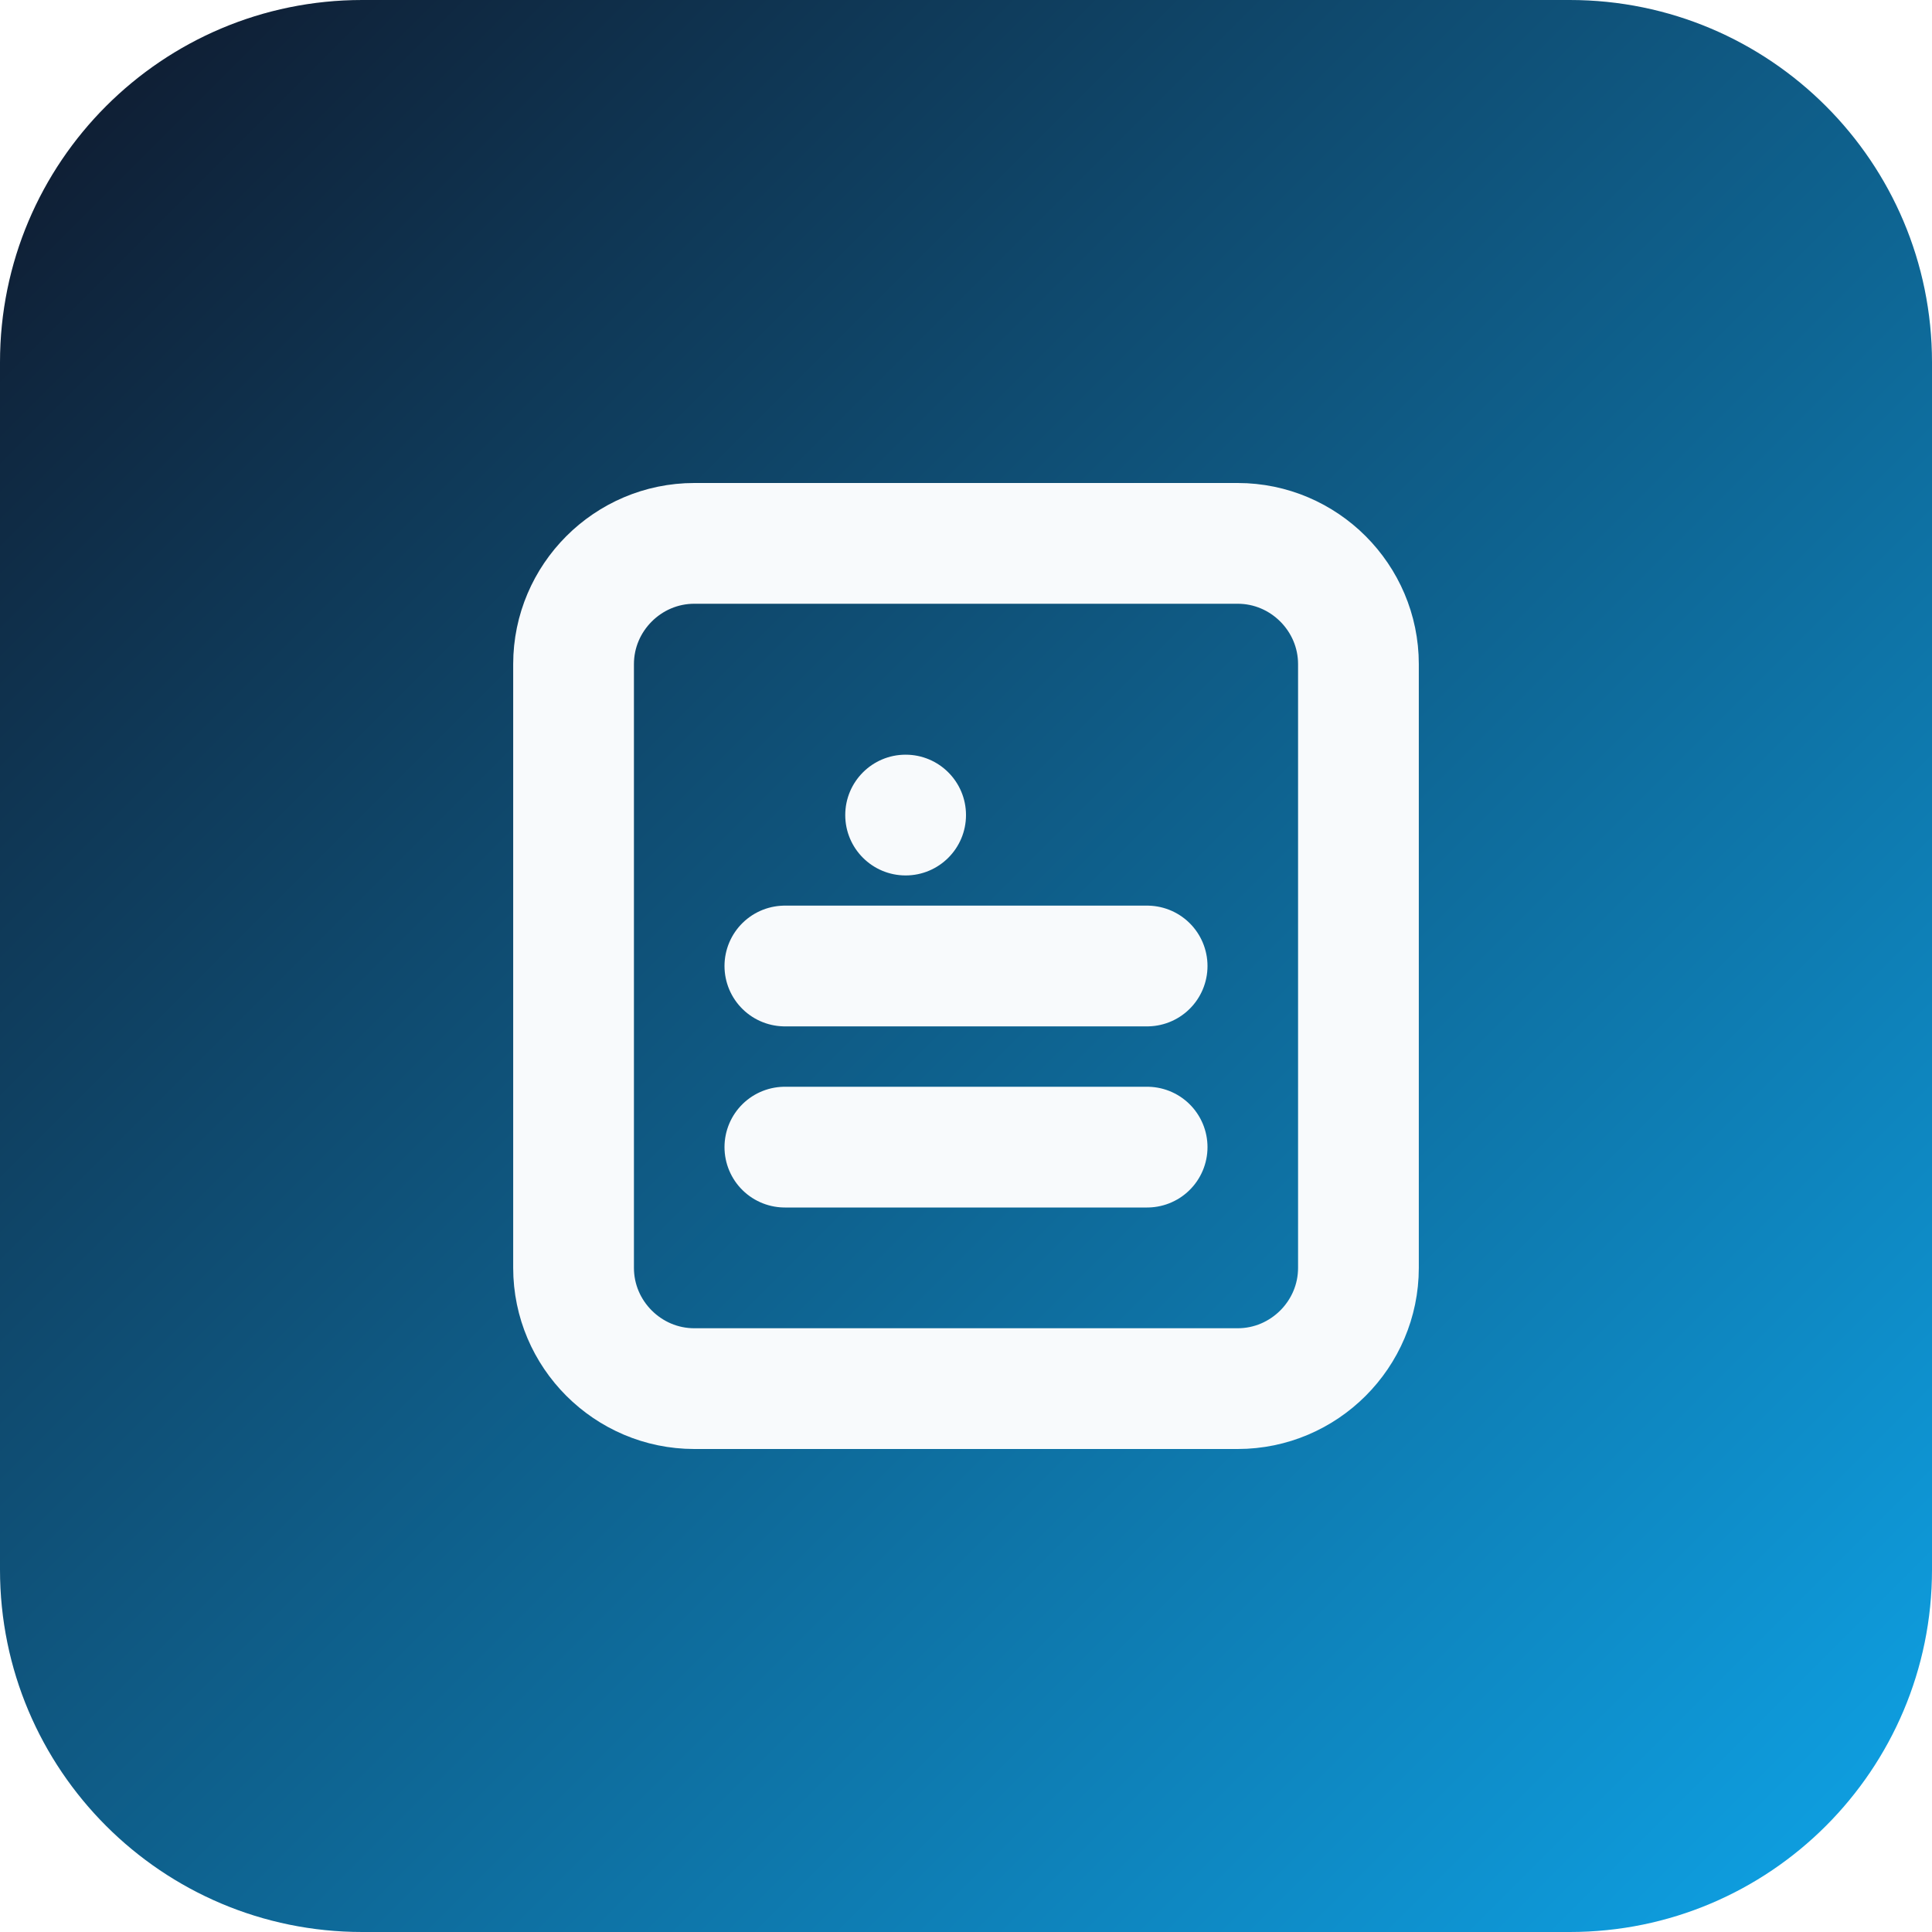
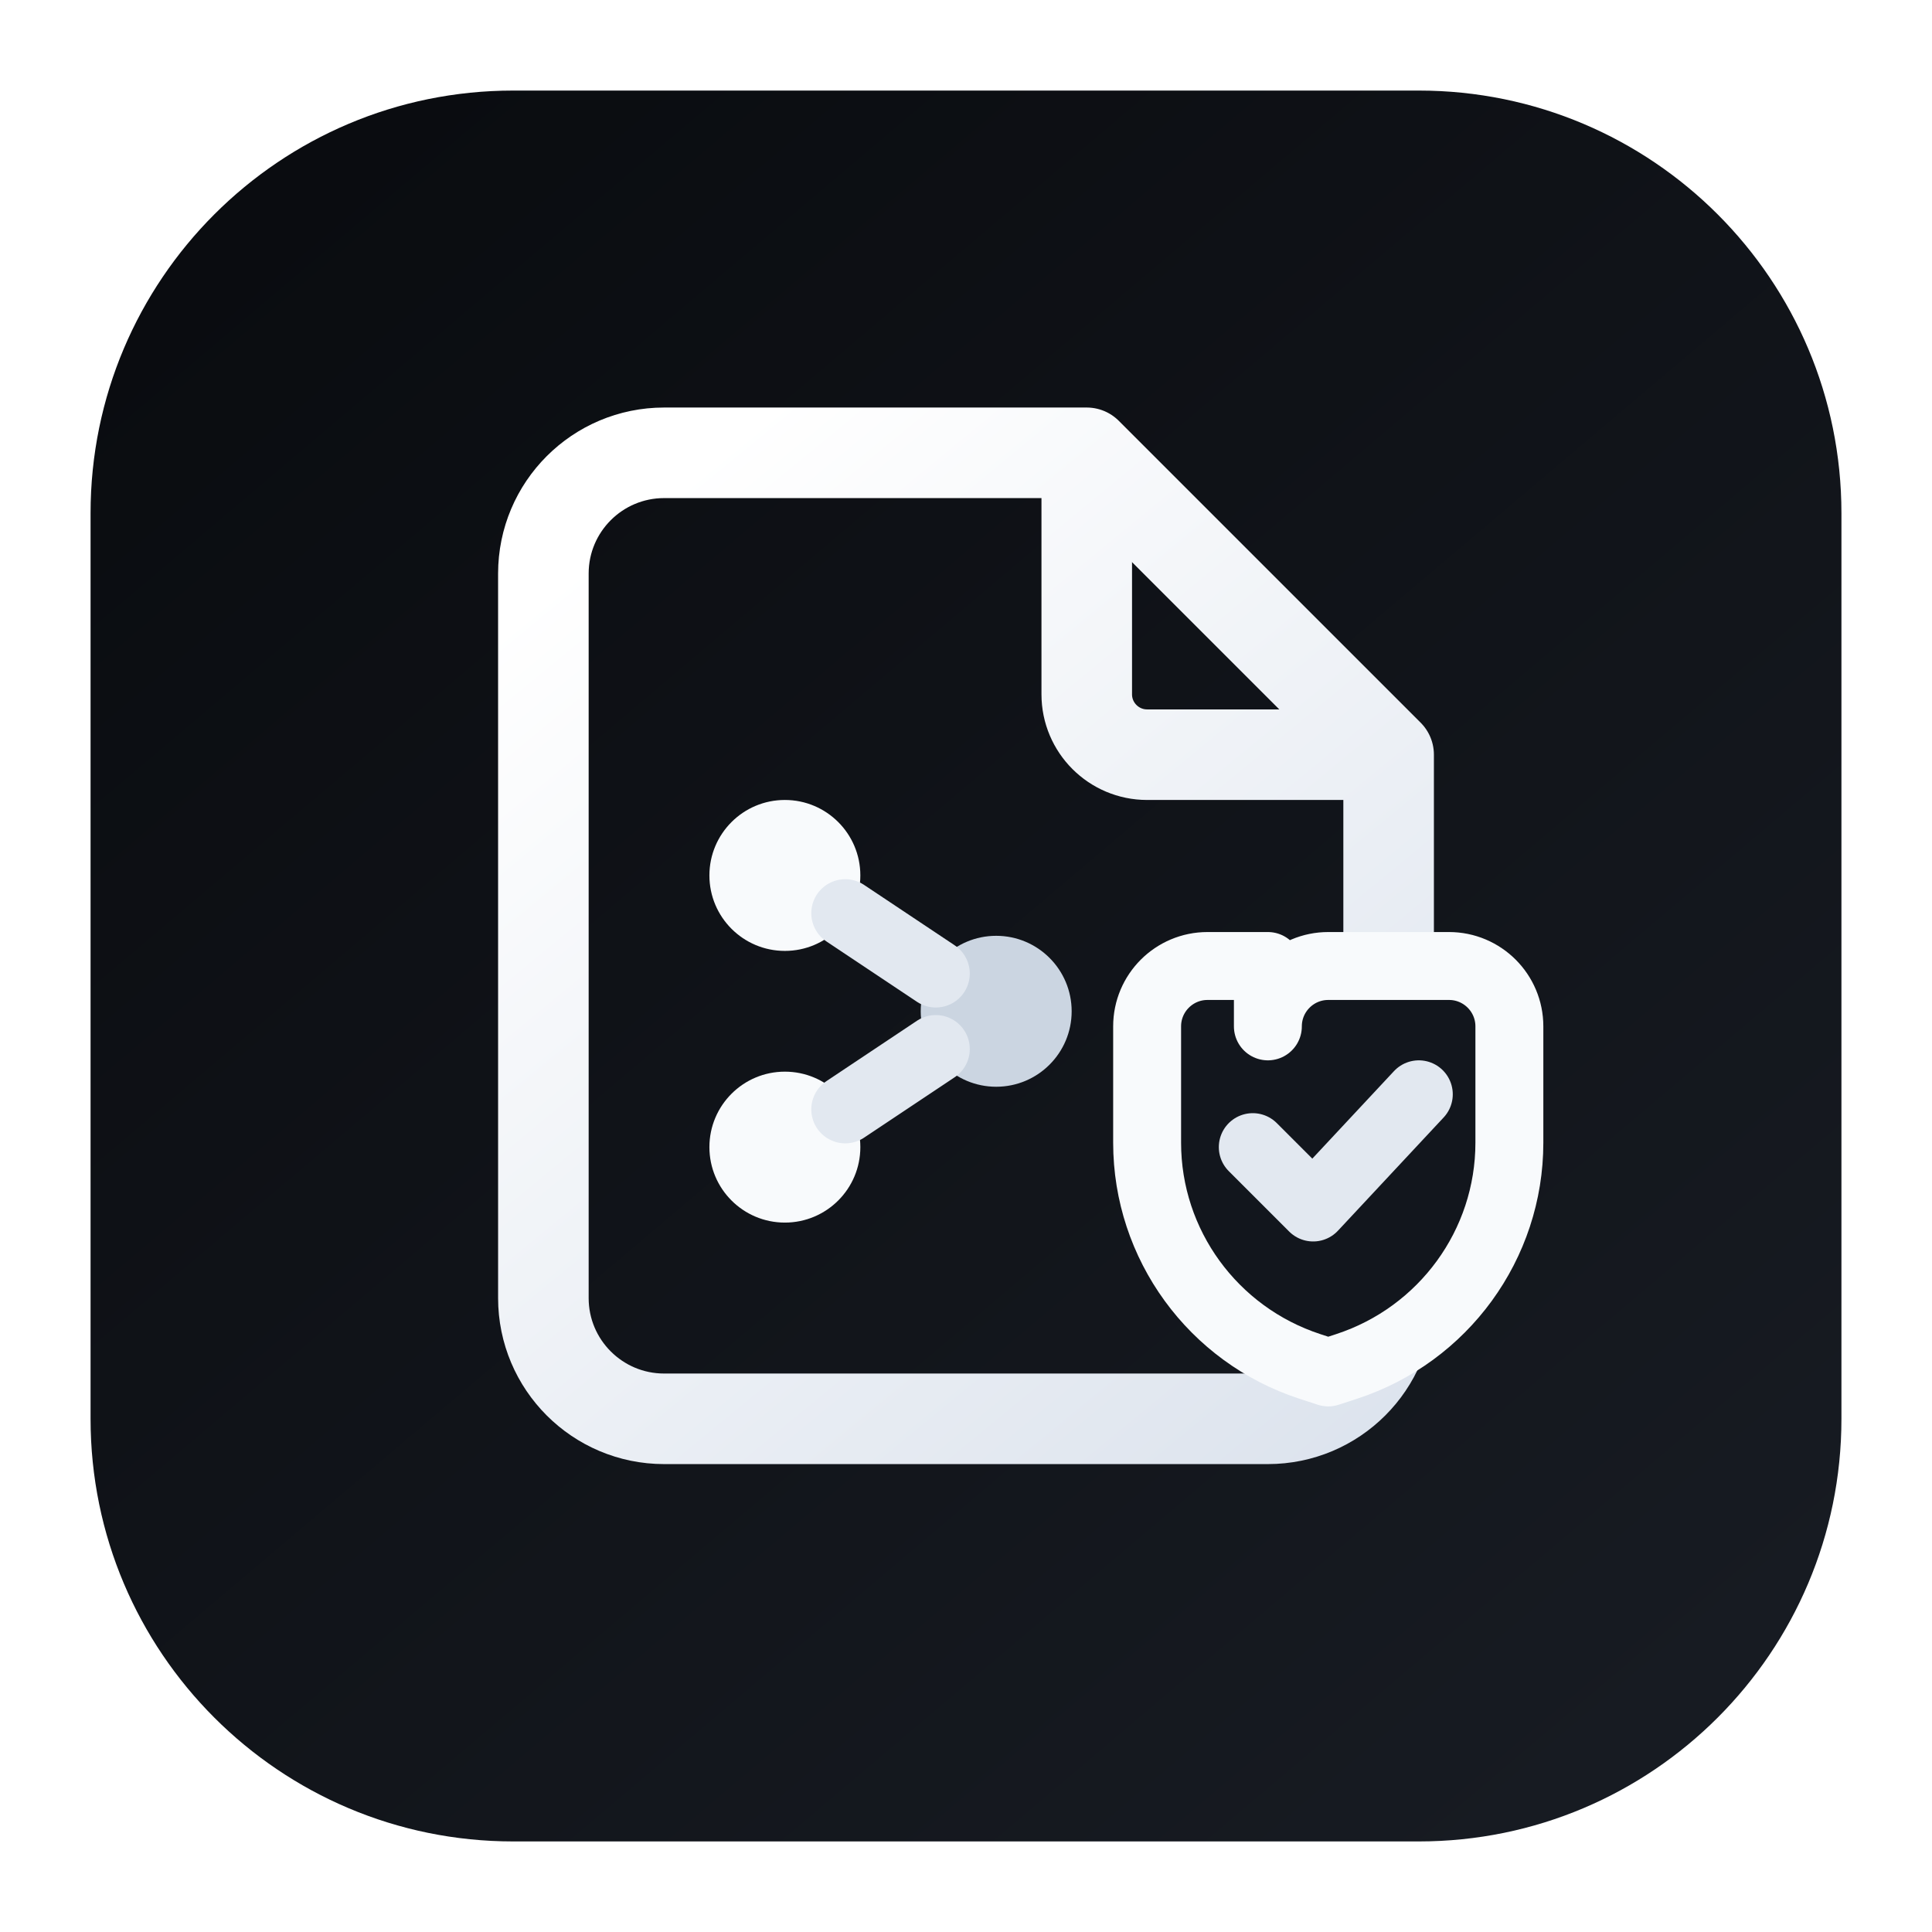
- <svg xmlns="http://www.w3.org/2000/svg" viewBox="0 0 128 128">
+ <svg xmlns="http://www.w3.org/2000/svg" viewBox="0 0 128 128" fill="none">
  <defs>
-     <linearGradient id="gradient" x1="0%" y1="0%" x2="100%" y2="100%">
-       <stop offset="0%" stop-color="#0f172a" />
-       <stop offset="100%" stop-color="#0ea5e9" />
+     <linearGradient id="ndx-bg" x1="20" y1="12" x2="108" y2="116" gradientUnits="userSpaceOnUse">
+       <stop stop-color="#0A0C10" />
+       <stop offset="1" stop-color="#171B22" />
+     </linearGradient>
+     <linearGradient id="ndx-accent" x1="42" y1="34" x2="93" y2="96" gradientUnits="userSpaceOnUse">
+       <stop stop-color="#FFFFFF" />
+       <stop offset="1" stop-color="#DCE3ED" />
    </linearGradient>
  </defs>
-   <rect width="128" height="128" rx="24" fill="url(#gradient)" />
-   <path d="M38 44c0-4.4 3.6-8 8-8h36c4.4 0 8 3.6 8 8v40c0 4.4-3.6 8-8 8H46c-4.4 0-8-3.6-8-8V44z" fill="none" stroke="#f8fafc" stroke-width="8" stroke-linejoin="round" />
-   <path d="M52 64h24M52 76h24" stroke="#f8fafc" stroke-width="8" stroke-linecap="round" />
-   <circle cx="60" cy="54" r="4" fill="#f8fafc" />
+   <rect x="6" y="6" width="116" height="116" rx="28" fill="url(#ndx-bg)" />
+   <path d="M36 38C36 33.582 39.582 30 44 30H72L92 50V86C92 90.418 88.418 94 84 94H44C39.582 94 36 90.418 36 86V38Z" stroke="url(#ndx-accent)" stroke-width="6" stroke-linejoin="round" />
+   <path d="M72 30V46C72 48.209 73.791 50 76 50H92" stroke="url(#ndx-accent)" stroke-width="6" stroke-linejoin="round" />
+   <circle cx="52" cy="58" r="5" fill="#F8FAFC" />
+   <circle cx="66" cy="67" r="5" fill="#CBD5E1" />
+   <circle cx="52" cy="76" r="5" fill="#F8FAFC" />
+   <path d="M56 60.5L62 64.5M62 69.5L56 73.5" stroke="#E2E8F0" stroke-width="4.5" stroke-linecap="round" />
+   <path d="M84 68C84 65.791 85.791 64 88 64H96C98.209 64 100 65.791 100 68V75.709C100 82.453 95.641 88.427 89.222 90.528L88 90.927L86.778 90.528C80.359 88.427 76 82.453 76 75.709V68C76 65.791 77.791 64 80 64H84Z" fill="#12161D" stroke="#F8FAFC" stroke-width="4.5" stroke-linejoin="round" />
+   <path d="M83 76L87 80L94 72.5" stroke="#E2E8F0" stroke-width="4.5" stroke-linecap="round" stroke-linejoin="round" />
</svg>
